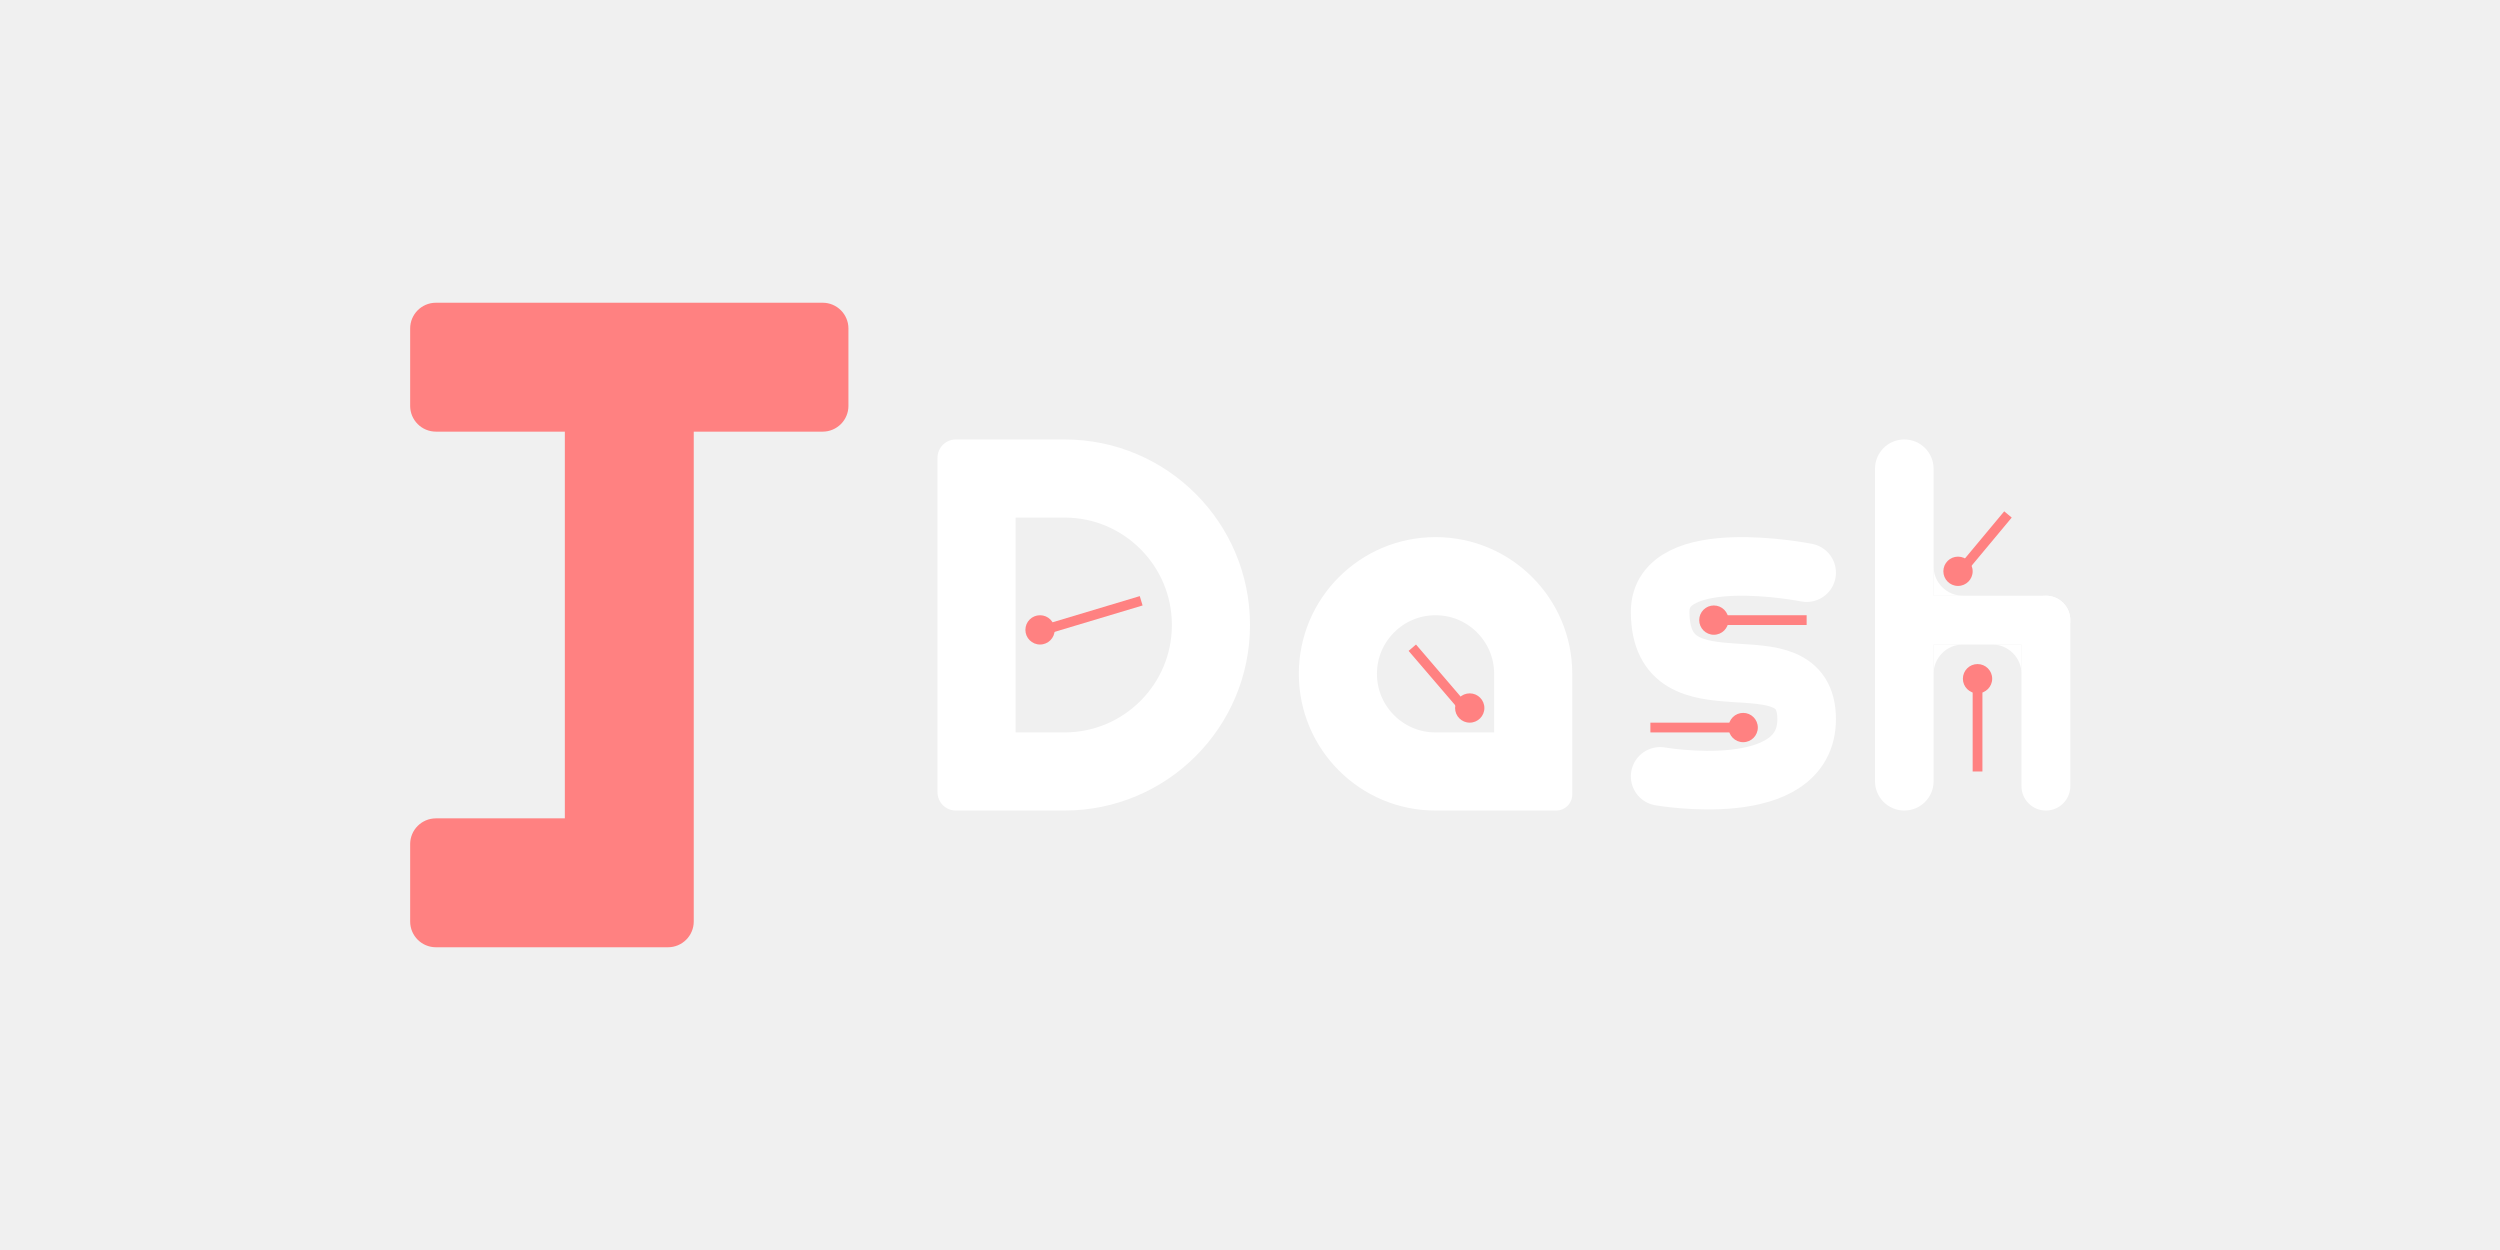
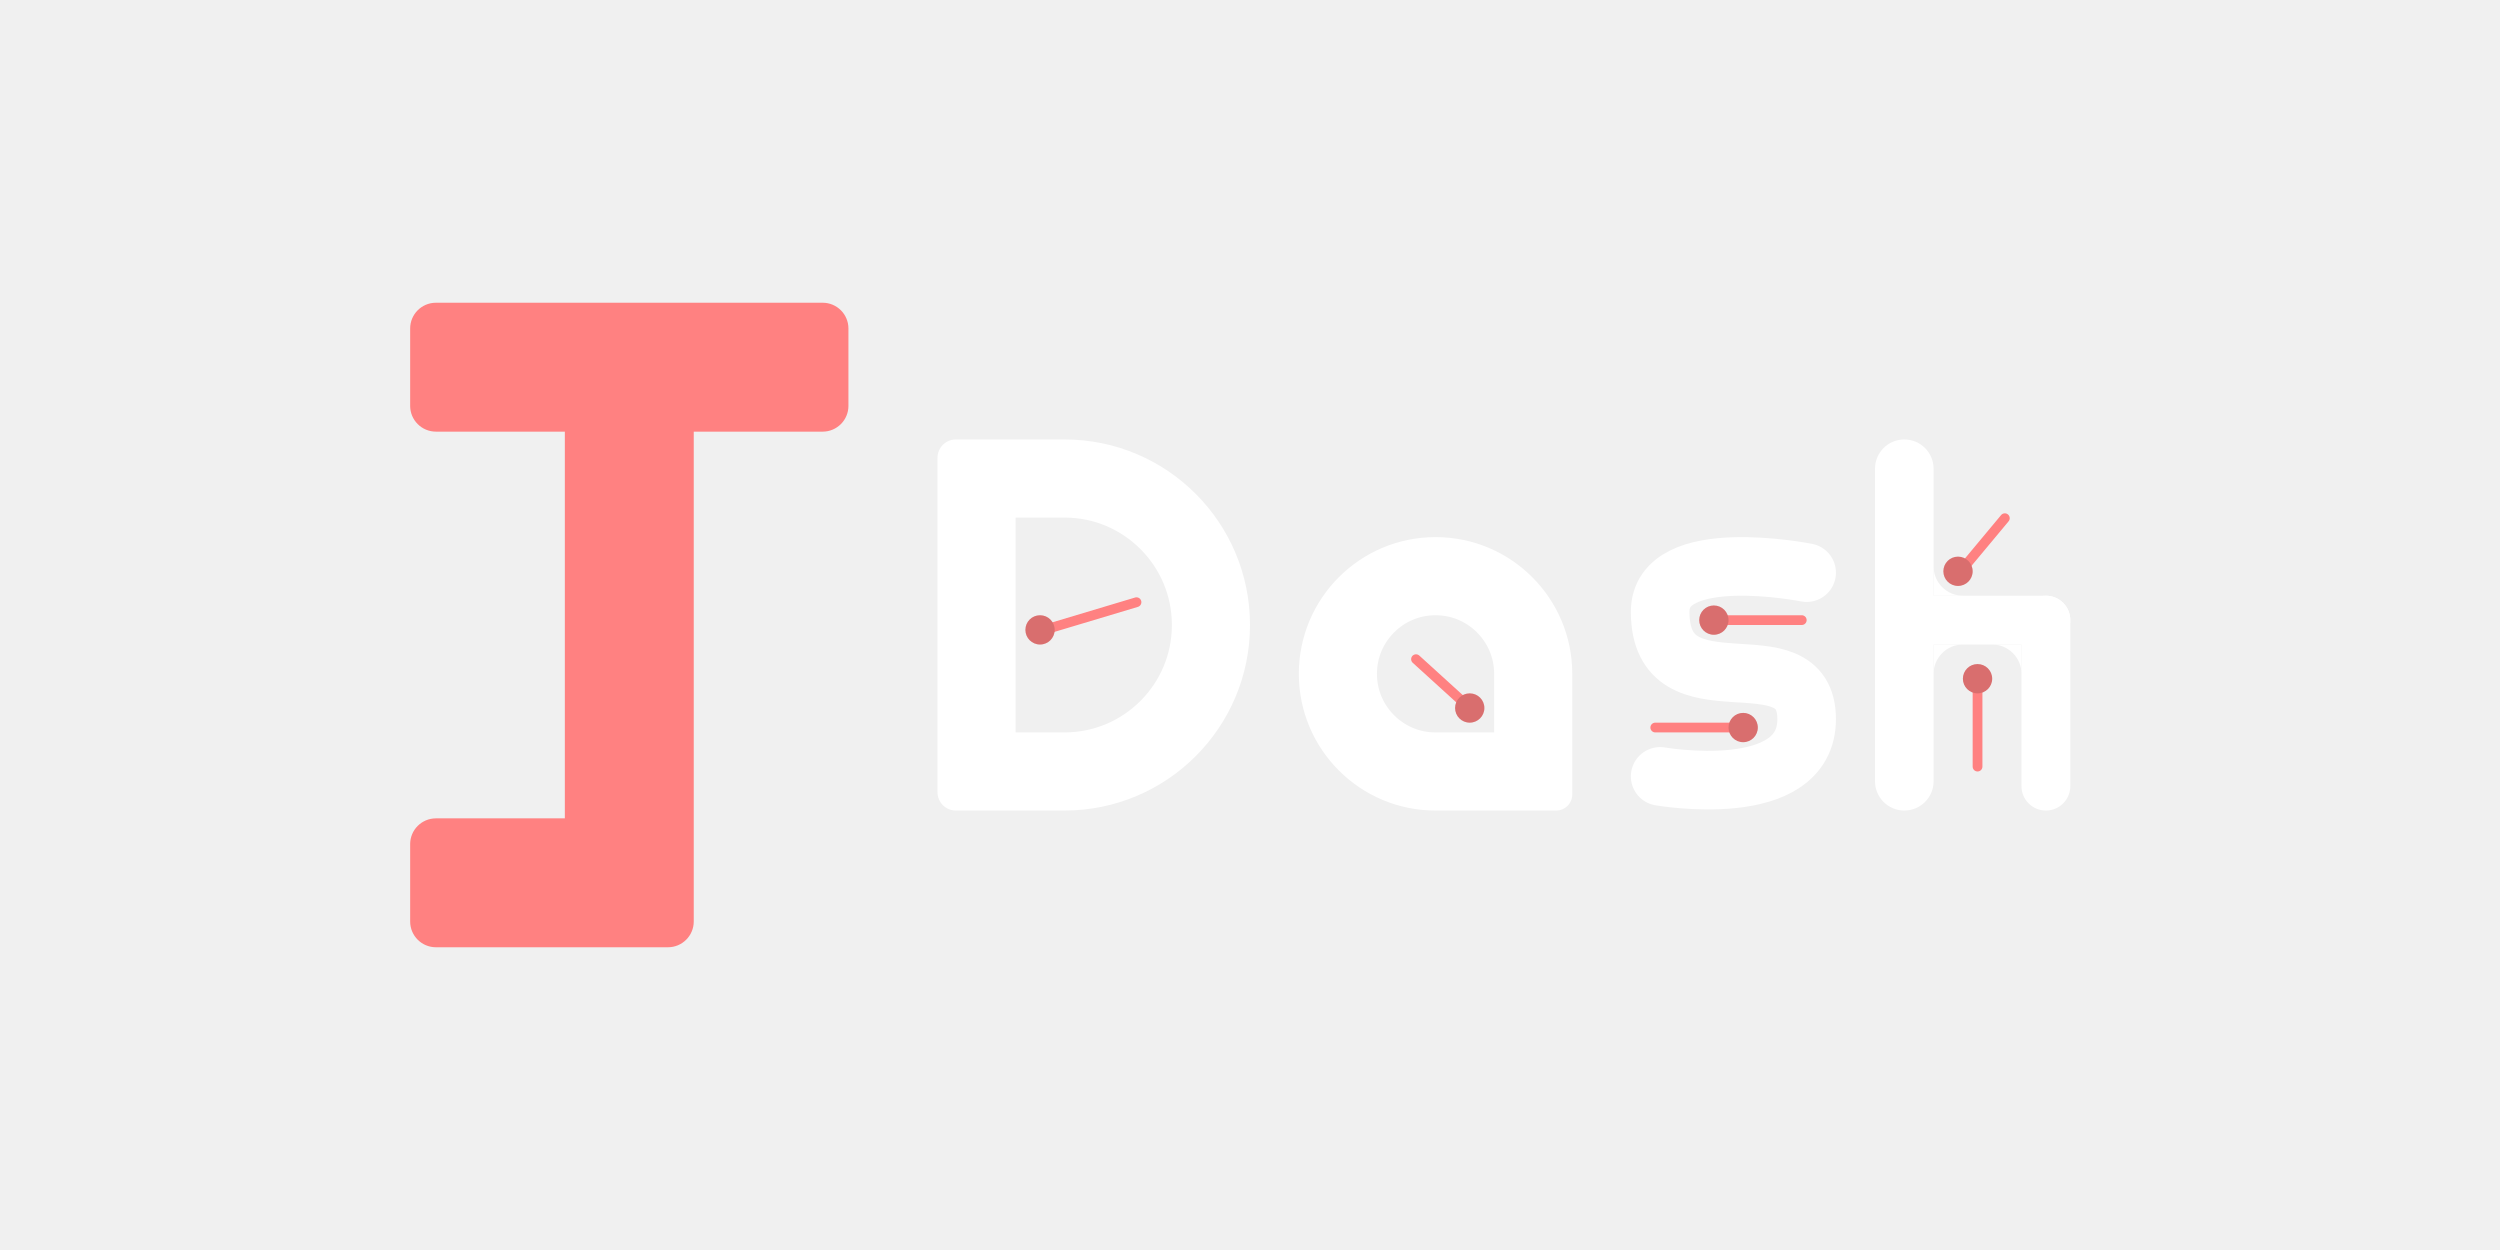
<svg xmlns="http://www.w3.org/2000/svg" width="256" height="128" viewBox="0 0 256 128" fill="none">
  <path fill-rule="evenodd" clip-rule="evenodd" d="M44.64 31C43.182 31 42 32.182 42 33.64V41.56C42 43.018 43.182 44.2 44.64 44.2H57.84V83.8H44.64C43.182 83.8 42 84.982 42 86.44V94.36C42 95.818 43.182 97 44.64 97H57.84H68.4C69.858 97 71.04 95.818 71.04 94.36L71.04 86.44L71.04 44.2H84.24C85.698 44.2 86.88 43.018 86.88 41.56V33.64C86.88 32.182 85.698 31 84.24 31H44.64Z" fill="#FF8181" />
-   <mask id="path-2-inside-1_6_6" fill="white">
-     <path d="M96 46.882C96 45.843 96.843 45 97.882 45H109C119.493 45 128 53.507 128 64V64C128 74.493 119.493 83 109 83H97.882C96.843 83 96 82.157 96 81.118V46.882Z" />
+   <mask id="path-2-inside-1_33_132" fill="white">
+     <path d="M96 46.882C96 45.843 96.843 45 97.882 45H109C119.493 45 128 53.507 128 64C128 74.493 119.493 83 109 83H97.882C96.843 83 96 82.157 96 81.118V46.882Z" />
  </mask>
-   <path d="M96 46.882C96 45.843 96.843 45 97.882 45H109C119.493 45 128 53.507 128 64V64C128 74.493 119.493 83 109 83H97.882C96.843 83 96 82.157 96 81.118V46.882Z" stroke="white" stroke-width="16" stroke-linejoin="round" mask="url(#path-2-inside-1_6_6)" />
-   <mask id="path-3-inside-2_6_6" fill="white">
-     <path d="M133 69C133 61.268 139.268 55 147 55V55C154.732 55 161 61.268 161 69V81.353C161 82.263 160.263 83 159.353 83H147C139.268 83 133 76.732 133 69V69Z" />
+   <path d="M96 46.882C96 45.843 96.843 45 97.882 45H109C119.493 45 128 53.507 128 64C128 74.493 119.493 83 109 83H97.882C96.843 83 96 82.157 96 81.118V46.882Z" stroke="white" stroke-width="16" stroke-linejoin="round" mask="url(#path-2-inside-1_33_132)" />
+   <mask id="path-3-inside-2_33_132" fill="white">
+     <path d="M133 69C133 61.268 139.268 55 147 55C154.732 55 161 61.268 161 69V81.353C161 82.263 160.263 83 159.353 83H147C139.268 83 133 76.732 133 69Z" />
  </mask>
-   <path d="M133 69C133 61.268 139.268 55 147 55V55C154.732 55 161 61.268 161 69V81.353C161 82.263 160.263 83 159.353 83H147C139.268 83 133 76.732 133 69V69Z" stroke="white" stroke-width="16" stroke-linejoin="round" mask="url(#path-3-inside-2_6_6)" />
-   <circle cx="106.5" cy="64.5" r="1.5" fill="#FF8181" />
-   <line x1="106.856" y1="64.521" x2="116.856" y2="61.521" stroke="#FF8181" />
-   <circle cx="150.5" cy="72.5" r="1.5" fill="#FF8181" />
-   <line x1="150.62" y1="73.325" x2="144.62" y2="66.325" stroke="#FF8181" />
-   <circle cx="202.5" cy="69.5" r="1.5" fill="#FF8181" />
-   <circle cx="175.5" cy="63.5" r="1.5" fill="#FF8181" />
-   <line x1="175" y1="63.5" x2="185" y2="63.5" stroke="#FF8181" />
-   <circle cx="1.5" cy="1.5" r="1.5" transform="matrix(-1 0 0 1 180 73)" fill="#FF8181" />
-   <line y1="-0.5" x2="10" y2="-0.5" transform="matrix(-1 0 0 1 179 75)" stroke="#FF8181" />
-   <line x1="202.5" y1="69" x2="202.5" y2="79" stroke="#FF8181" />
-   <circle cx="200.5" cy="58.5" r="1.5" fill="#FF8181" />
-   <line x1="200.616" y1="58.68" x2="205.616" y2="52.68" stroke="#FF8181" />
+   <path d="M133 69C133 61.268 139.268 55 147 55C154.732 55 161 61.268 161 69V81.353C161 82.263 160.263 83 159.353 83H147C139.268 83 133 76.732 133 69Z" stroke="white" stroke-width="16" stroke-linejoin="round" mask="url(#path-3-inside-2_33_132)" />
+   <line x1="107.335" y1="64.377" x2="116.377" y2="61.665" stroke="#FF8181" stroke-linecap="round" />
+   <path d="M150.5 72.5L145 67.5" stroke="#FF8181" stroke-linecap="round" />
+   <line x1="175.5" y1="63.5" x2="184.5" y2="63.5" stroke="#FF8181" stroke-linecap="round" />
+   <line x1="0.5" y1="-0.5" x2="9.5" y2="-0.5" transform="matrix(-1 0 0 1 179 75)" stroke="#FF8181" stroke-linecap="round" />
+   <line x1="202.5" y1="69.5" x2="202.5" y2="78.5" stroke="#FF8181" stroke-linecap="round" />
+   <line x1="200.936" y1="58.296" x2="205.296" y2="53.064" stroke="#FF8181" stroke-linecap="round" />
  <path d="M185 58.639C185 58.639 170 55.639 170 62.639C170 73.639 185 64.639 185 73.639C185 82.139 170 79.5 170 79.5" stroke="white" stroke-width="6" stroke-linecap="round" stroke-linejoin="round" />
  <rect x="192" y="45" width="6" height="38" rx="3" fill="white" />
  <rect x="192" y="61" width="20" height="5" rx="2.5" fill="white" />
-   <path d="M209.5 61C210.881 61 212 62.119 212 63.5L212 80.5C212 81.881 210.881 83 209.5 83V83C208.119 83 207 81.881 207 80.5L207 63.5C207 62.119 208.119 61 209.5 61V61Z" fill="white" />
+   <path d="M209.5 61C210.881 61 212 62.119 212 63.5L212 80.5C212 81.881 210.881 83 209.5 83C208.119 83 207 81.881 207 80.5L207 63.5C207 62.119 208.119 61 209.5 61Z" fill="white" />
  <path fill-rule="evenodd" clip-rule="evenodd" d="M198 58C198 59.657 199.343 61 201 61L198 61L198 58Z" fill="white" />
  <path fill-rule="evenodd" clip-rule="evenodd" d="M201 66L198 66L198 69C198 67.343 199.343 66 201 66Z" fill="white" />
  <path fill-rule="evenodd" clip-rule="evenodd" d="M207 69L207 66H204C205.657 66 207 67.343 207 69Z" fill="white" />
+   <circle cx="106.5" cy="64.5" r="1.5" fill="#FF8181" />
+   <circle cx="106.5" cy="64.5" r="1.5" fill="black" fill-opacity="0.15" />
+   <circle cx="150.5" cy="72.5" r="1.5" fill="#FF8181" />
+   <circle cx="150.5" cy="72.5" r="1.5" fill="black" fill-opacity="0.15" />
+   <circle cx="202.5" cy="69.5" r="1.5" fill="#FF8181" />
+   <circle cx="202.5" cy="69.5" r="1.5" fill="black" fill-opacity="0.15" />
+   <circle cx="175.5" cy="63.5" r="1.5" fill="#FF8181" />
+   <circle cx="175.5" cy="63.5" r="1.5" fill="black" fill-opacity="0.15" />
+   <circle cx="1.5" cy="1.5" r="1.5" transform="matrix(-1 0 0 1 180 73)" fill="#FF8181" />
+   <circle cx="1.5" cy="1.5" r="1.5" transform="matrix(-1 0 0 1 180 73)" fill="black" fill-opacity="0.15" />
+   <circle cx="200.5" cy="58.5" r="1.5" fill="#FF8181" />
+   <circle cx="200.5" cy="58.5" r="1.5" fill="black" fill-opacity="0.15" />
</svg>
